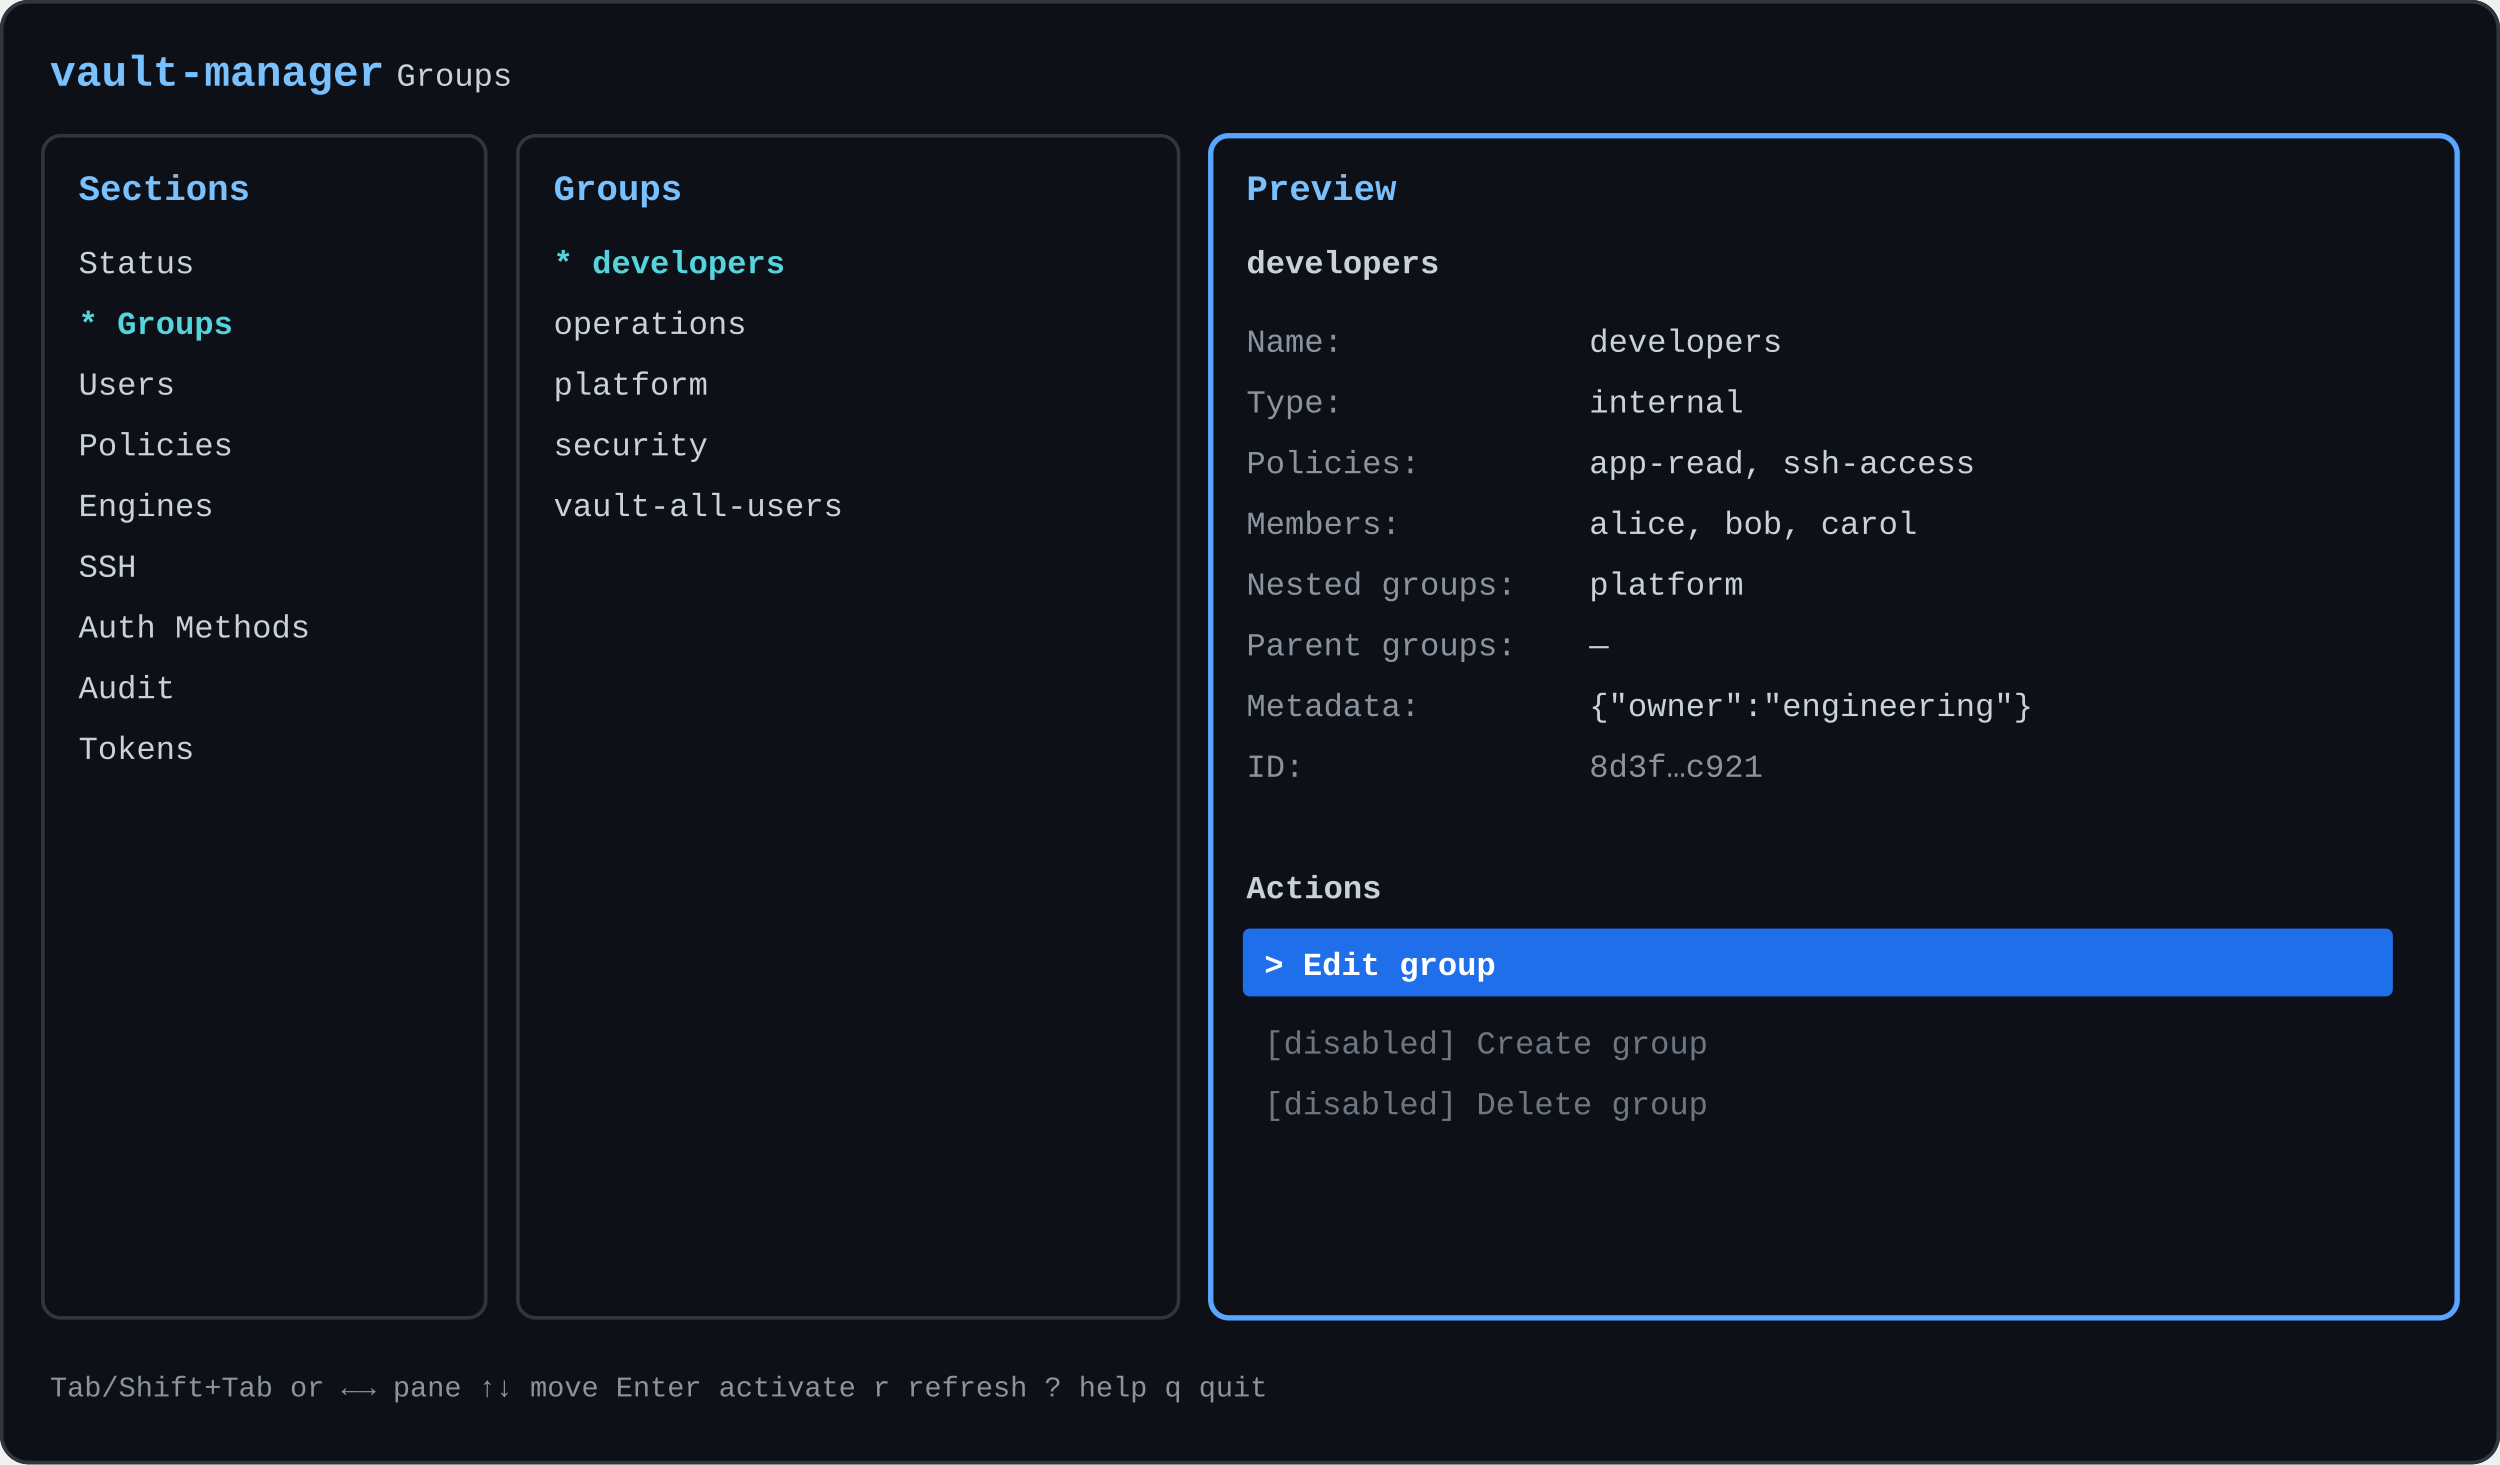
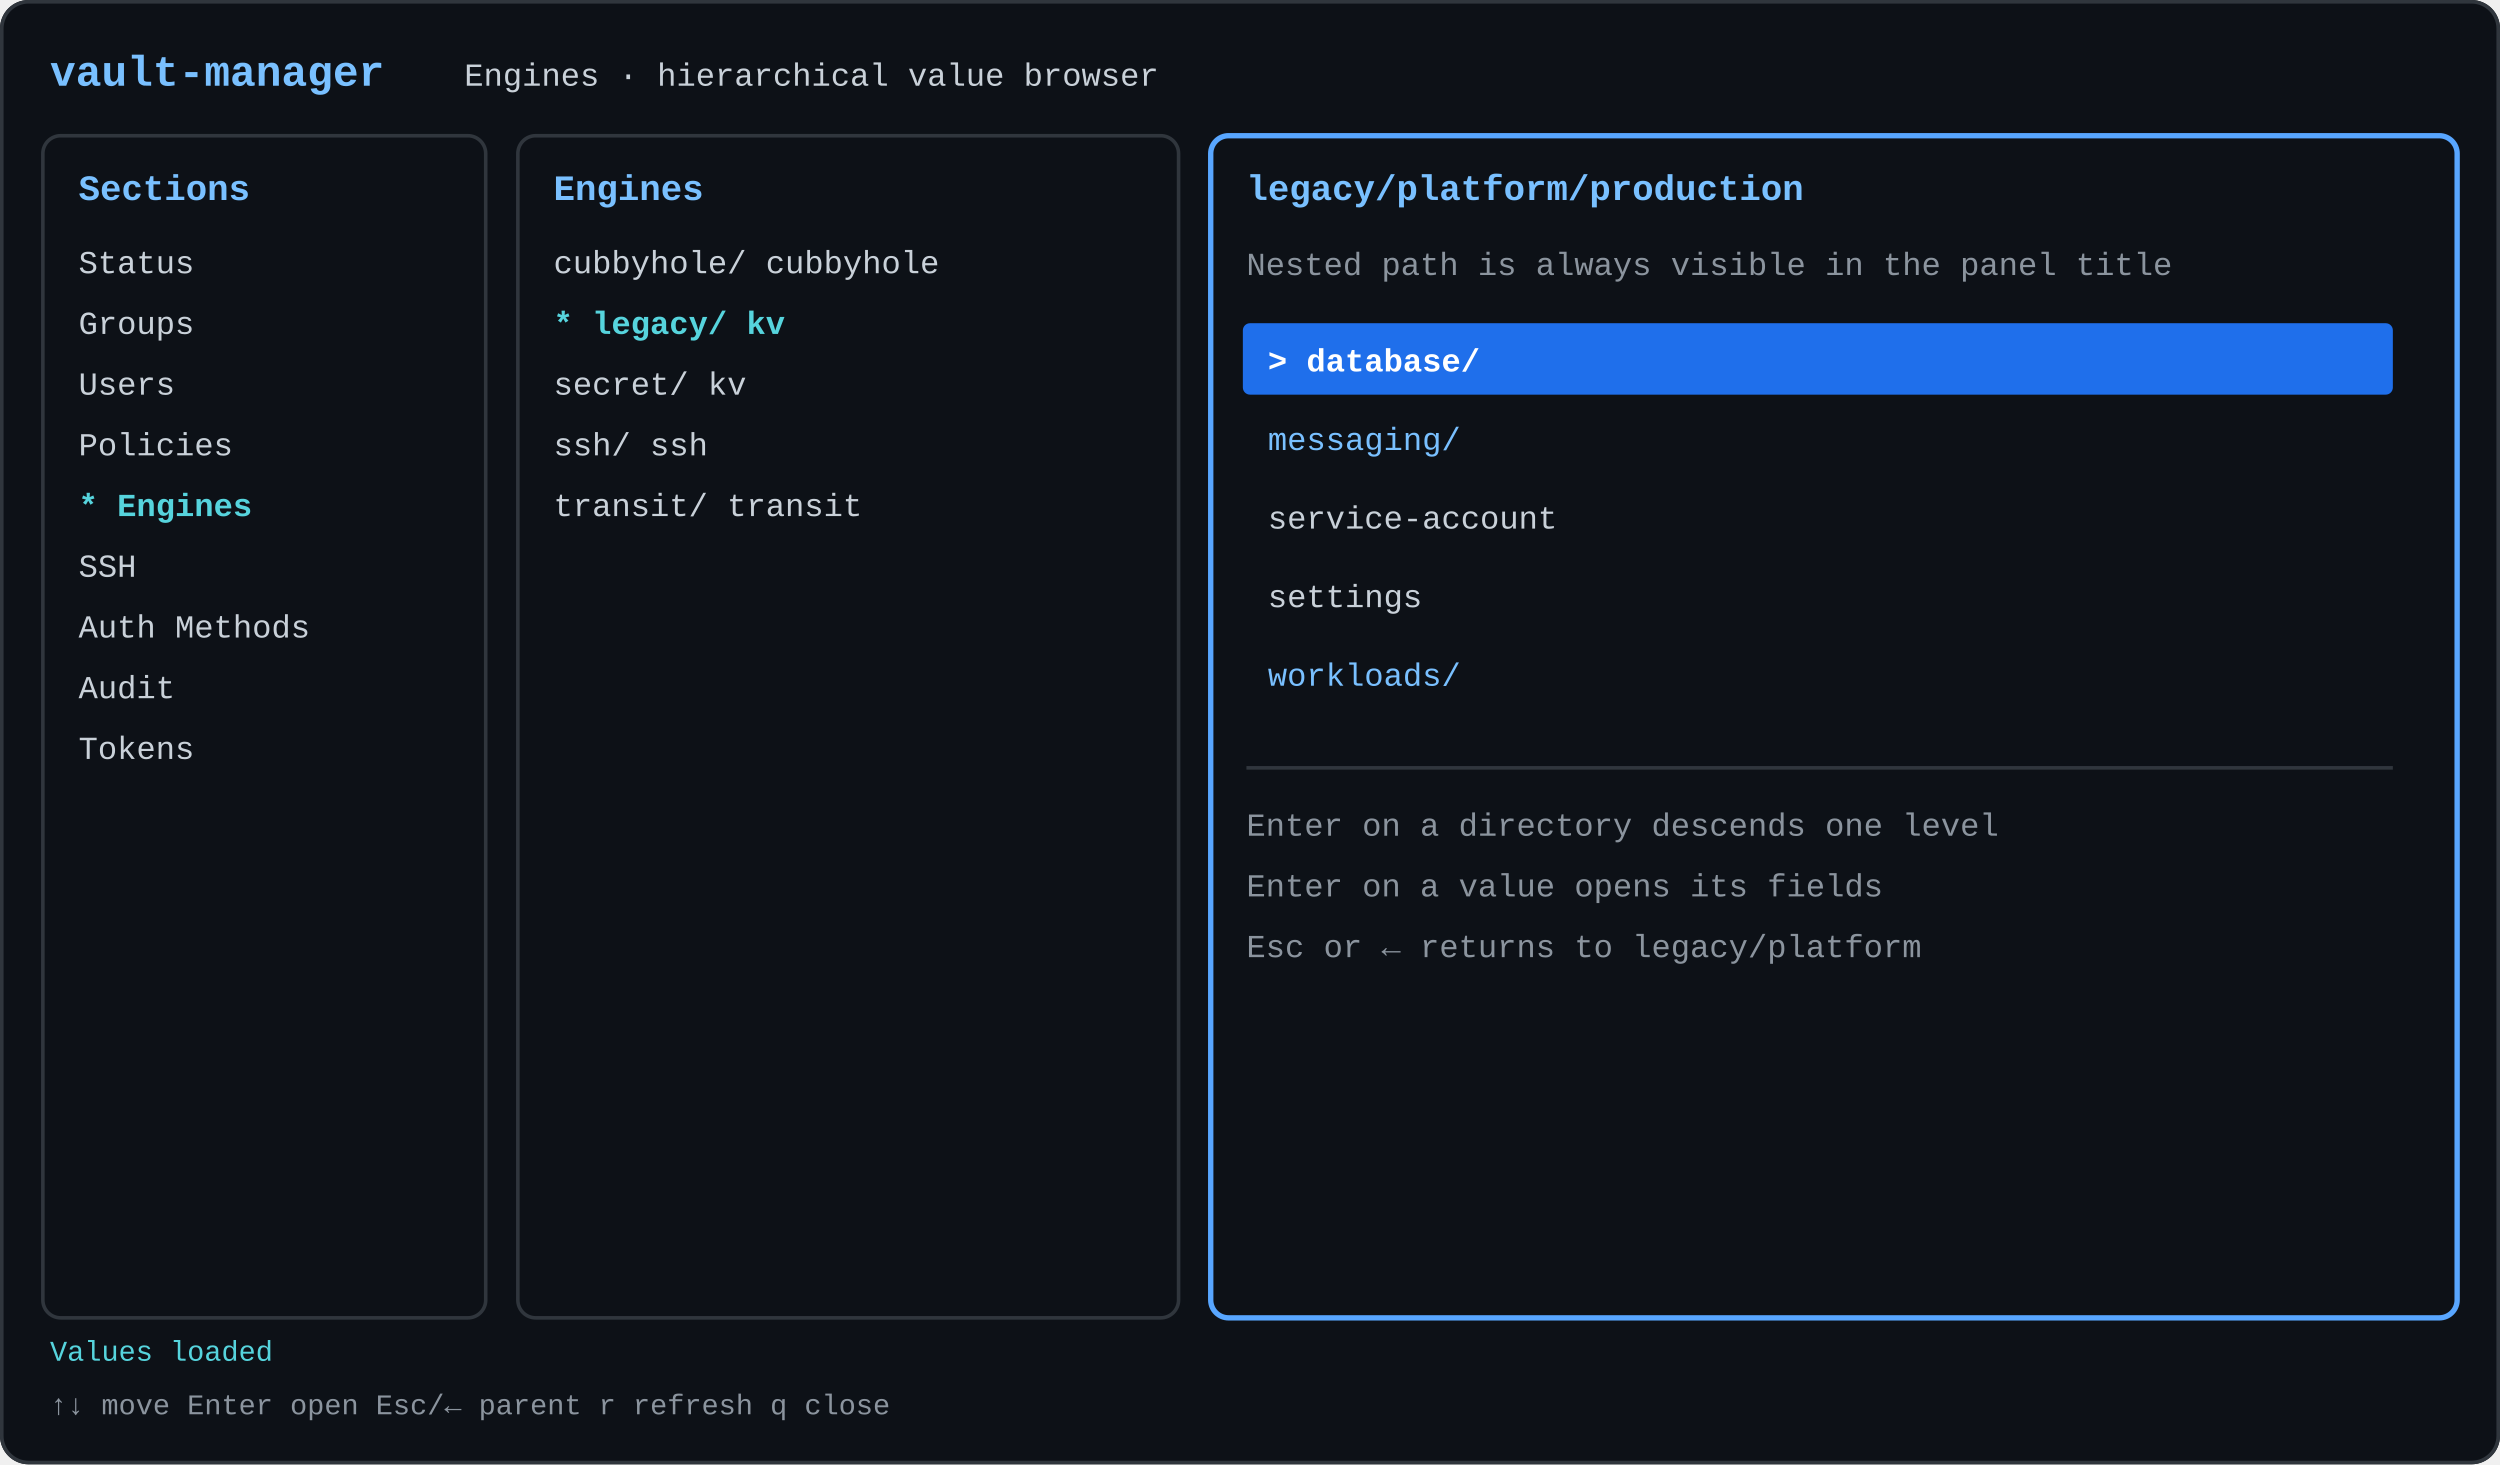
<svg xmlns="http://www.w3.org/2000/svg" width="1400" height="820" viewBox="0 0 1400 820" role="img" aria-labelledby="title description">
  <style>
    text {
      font-family: "SFMono-Regular", Consolas, "Liberation Mono", monospace;
      font-size: 18px;
      fill: #c9d1d9;
    }
    .app-title { font-size: 24px; font-weight: 700; fill: #79c0ff; }
    .section-title { font-size: 20px; font-weight: 700; fill: #79c0ff; }
    .selected { font-weight: 700; fill: #56d4dd; }
    .muted { fill: #8b949e; }
-     .label { fill: #8b949e; }
-     .value { fill: #c9d1d9; }
    .active { font-weight: 700; fill: #ffffff; }
-     .disabled { fill: #6e7681; }
+     .directory { fill: #79c0ff; }
+     .status { font-size: 16px; fill: #56d4dd; }
    .footer { font-size: 16px; fill: #8b949e; }
  </style>
  <rect width="1400" height="820" rx="16" fill="#0d1117" />
  <rect x="1" y="1" width="1398" height="818" rx="15" fill="none" stroke="#30363d" stroke-width="2" />
  <text x="28" y="48" class="app-title">vault-manager</text>
-   <text x="222" y="48">Groups</text>
+   <text x="260" y="48">Engines · hierarchical value browser</text>
  <rect x="24" y="76" width="248" height="662" rx="10" fill="#0d1117" stroke="#30363d" stroke-width="2" />
  <rect x="290" y="76" width="370" height="662" rx="10" fill="#0d1117" stroke="#30363d" stroke-width="2" />
  <rect x="678" y="76" width="698" height="662" rx="10" fill="#0d1117" stroke="#58a6ff" stroke-width="3" />
  <text x="44" y="112" class="section-title">Sections</text>
  <text x="44" y="153">  Status</text>
-   <text x="44" y="187" class="selected">* Groups</text>
+   <text x="44" y="187">  Groups</text>
  <text x="44" y="221">  Users</text>
  <text x="44" y="255">  Policies</text>
-   <text x="44" y="289">  Engines</text>
+   <text x="44" y="289" class="selected">* Engines</text>
  <text x="44" y="323">  SSH</text>
  <text x="44" y="357">  Auth Methods</text>
  <text x="44" y="391">  Audit</text>
  <text x="44" y="425">  Tokens</text>
-   <text x="310" y="112" class="section-title">Groups</text>
-   <text x="310" y="153" class="selected">* developers</text>
-   <text x="310" y="187">  operations</text>
-   <text x="310" y="221">  platform</text>
-   <text x="310" y="255">  security</text>
-   <text x="310" y="289">  vault-all-users</text>
-   <text x="698" y="112" class="section-title">Preview</text>
-   <text x="698" y="153" font-weight="700" fill="#ffffff">developers</text>
-   <text x="698" y="197" class="label">  Name:</text>
-   <text x="890" y="197" class="value">developers</text>
-   <text x="698" y="231" class="label">  Type:</text>
-   <text x="890" y="231" class="value">internal</text>
-   <text x="698" y="265" class="label">  Policies:</text>
-   <text x="890" y="265" class="value">app-read, ssh-access</text>
-   <text x="698" y="299" class="label">  Members:</text>
-   <text x="890" y="299" class="value">alice, bob, carol</text>
-   <text x="698" y="333" class="label">  Nested groups:</text>
-   <text x="890" y="333" class="value">platform</text>
-   <text x="698" y="367" class="label">  Parent groups:</text>
-   <text x="890" y="367" class="value">—</text>
-   <text x="698" y="401" class="label">  Metadata:</text>
-   <text x="890" y="401" class="value">{"owner":"engineering"}</text>
-   <text x="698" y="435" class="label">  ID:</text>
-   <text x="890" y="435" class="muted">8d3f…c921</text>
-   <text x="698" y="503" font-weight="700" fill="#c9d1d9">Actions</text>
-   <rect x="696" y="520" width="644" height="38" rx="4" fill="#1f6feb" />
-   <text x="708" y="546" class="active">&gt; Edit group</text>
-   <text x="708" y="590" class="disabled">  [disabled] Create group</text>
-   <text x="708" y="624" class="disabled">  [disabled] Delete group</text>
-   <text x="28" y="782" class="footer">Tab/Shift+Tab or ←→ pane  ↑↓ move  Enter activate  r refresh  ? help  q quit</text>
+   <text x="310" y="112" class="section-title">Engines</text>
+   <text x="310" y="153">  cubbyhole/  cubbyhole</text>
+   <text x="310" y="187" class="selected">* legacy/     kv</text>
+   <text x="310" y="221">  secret/     kv</text>
+   <text x="310" y="255">  ssh/        ssh</text>
+   <text x="310" y="289">  transit/    transit</text>
+   <text x="698" y="112" class="section-title">legacy/platform/production</text>
+   <text x="698" y="154" class="muted">Nested path is always visible in the panel title</text>
+   <rect x="696" y="181" width="644" height="40" rx="4" fill="#1f6feb" />
+   <text x="710" y="208" class="active">&gt; database/</text>
+   <text x="710" y="252" class="directory">  messaging/</text>
+   <text x="710" y="296">  service-account</text>
+   <text x="710" y="340">  settings</text>
+   <text x="710" y="384" class="directory">  workloads/</text>
+   <line x1="698" y1="430" x2="1340" y2="430" stroke="#30363d" stroke-width="2" />
+   <text x="698" y="468" class="muted">Enter on a directory descends one level</text>
+   <text x="698" y="502" class="muted">Enter on a value opens its fields</text>
+   <text x="698" y="536" class="muted">Esc or ← returns to legacy/platform</text>
+   <text x="28" y="762" class="status">Values loaded</text>
+   <text x="28" y="792" class="footer">↑↓ move  Enter open  Esc/← parent  r refresh  q close</text>
</svg>
